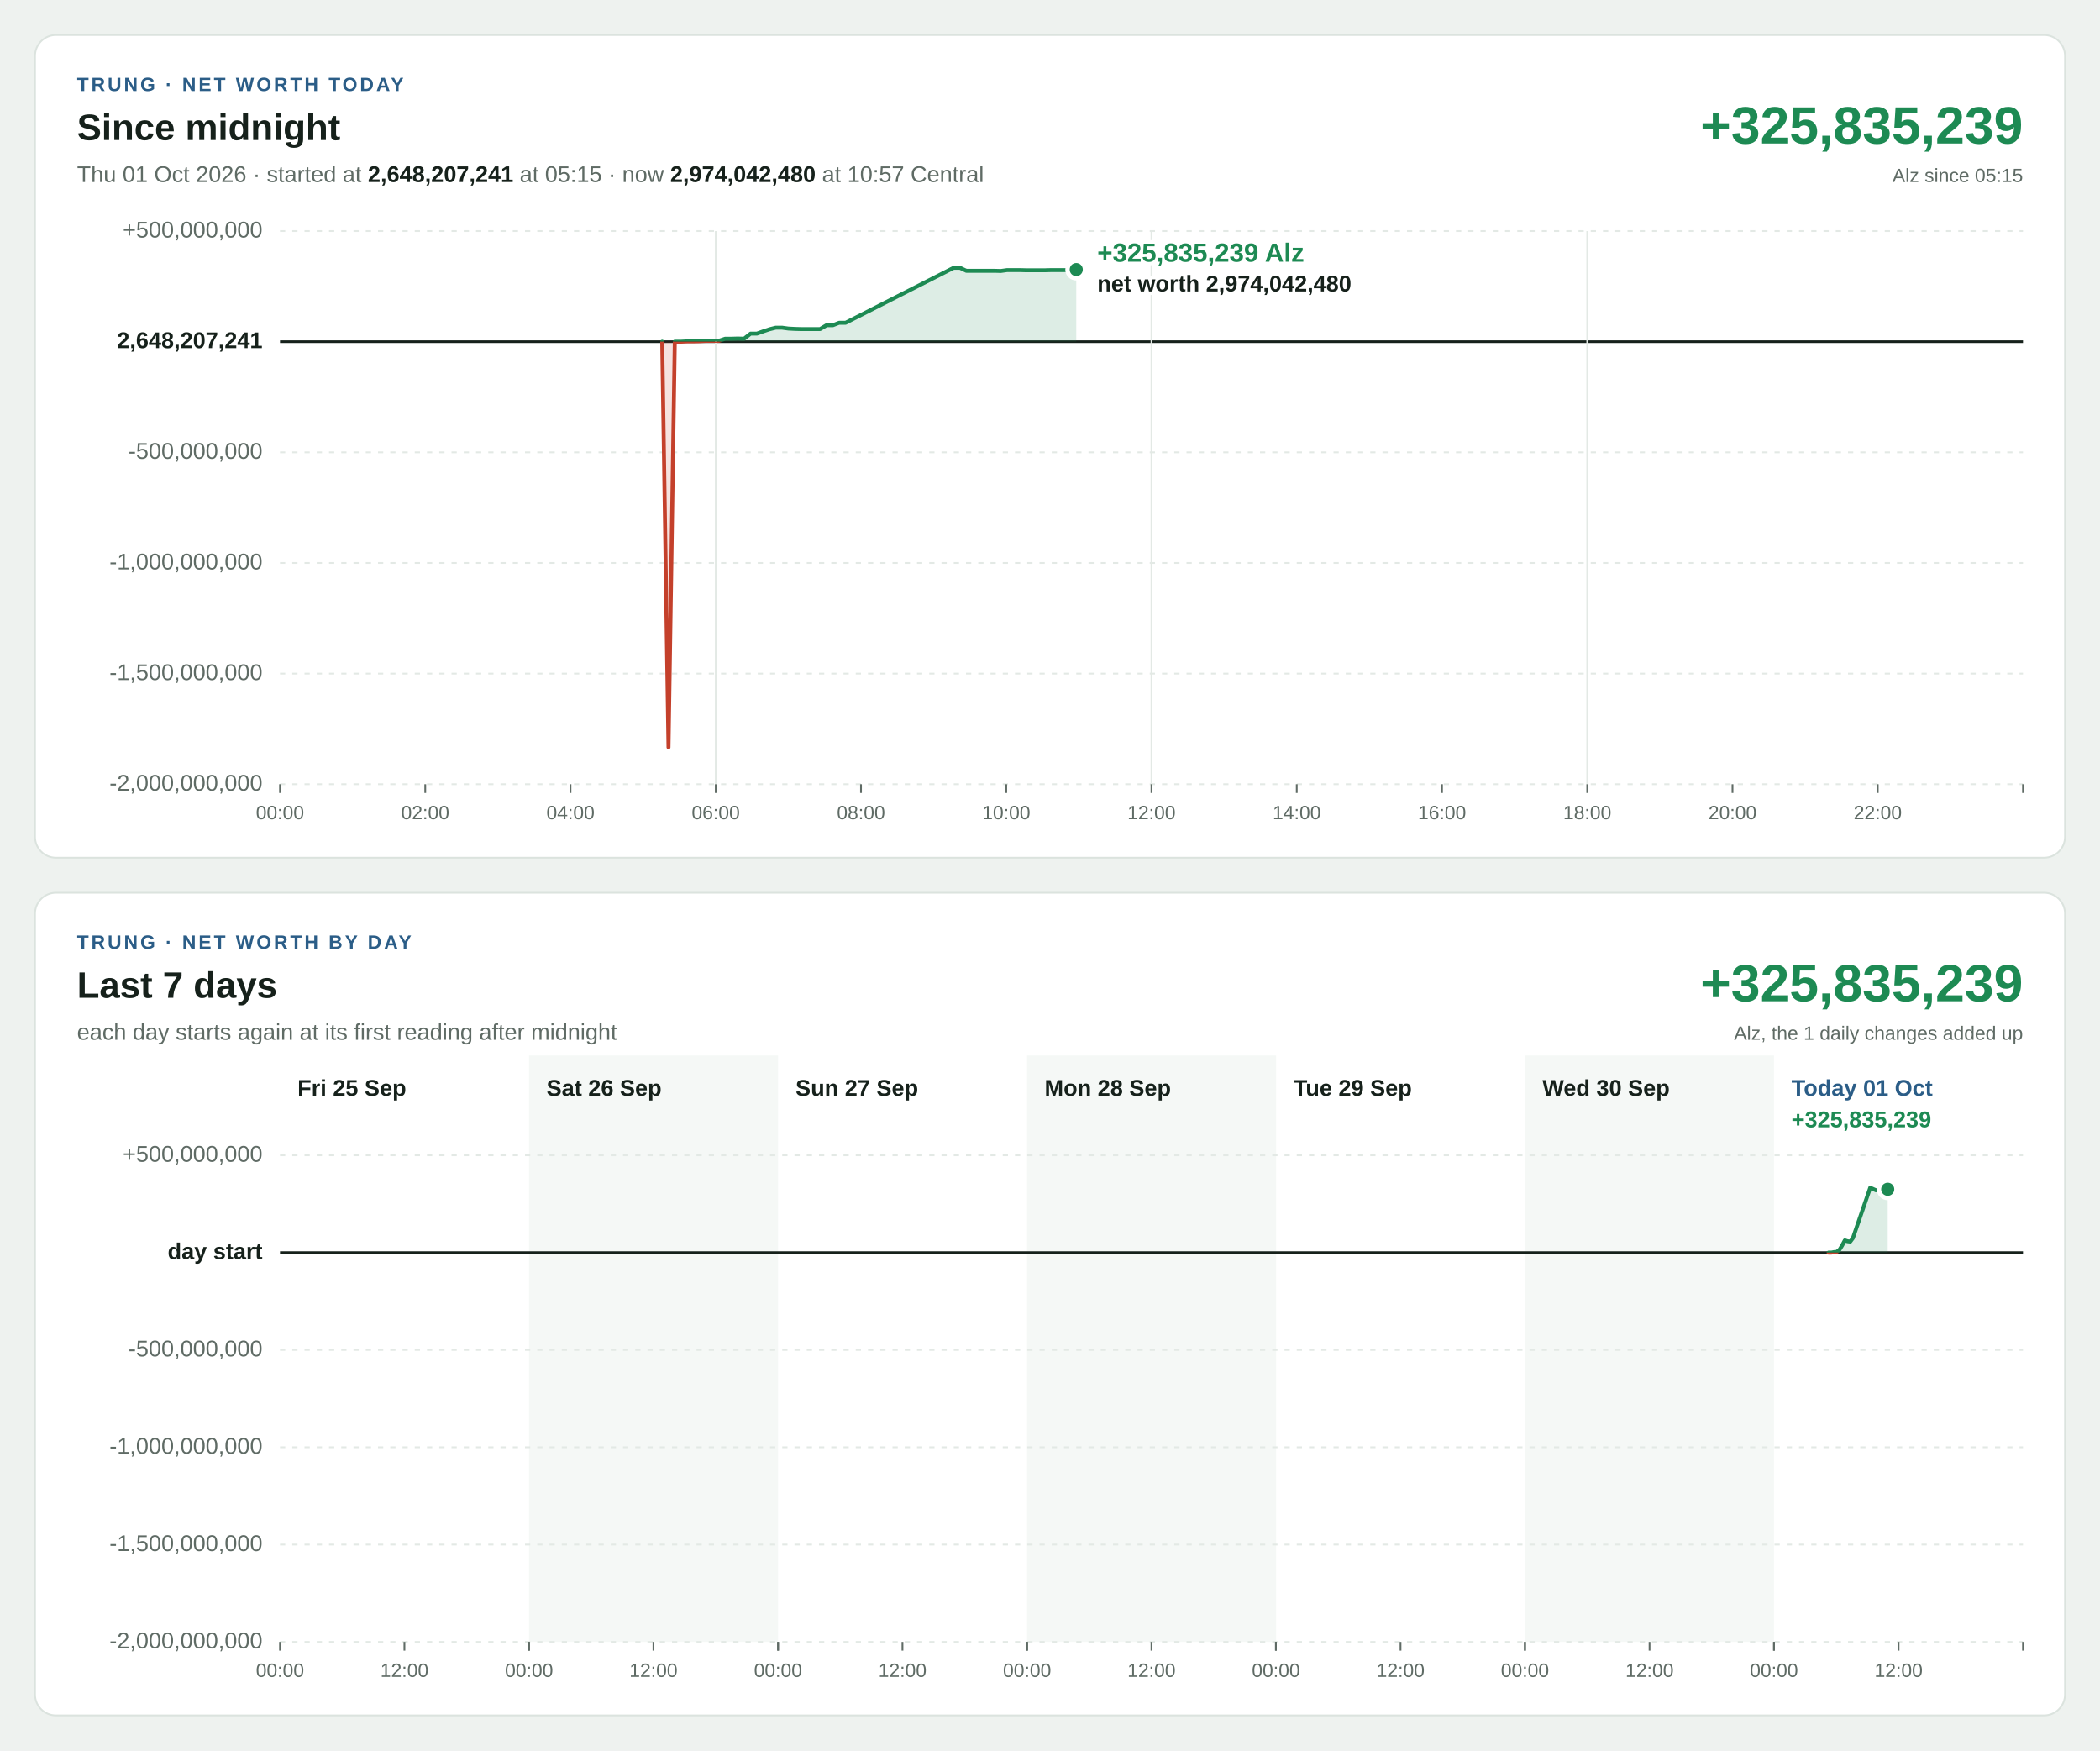
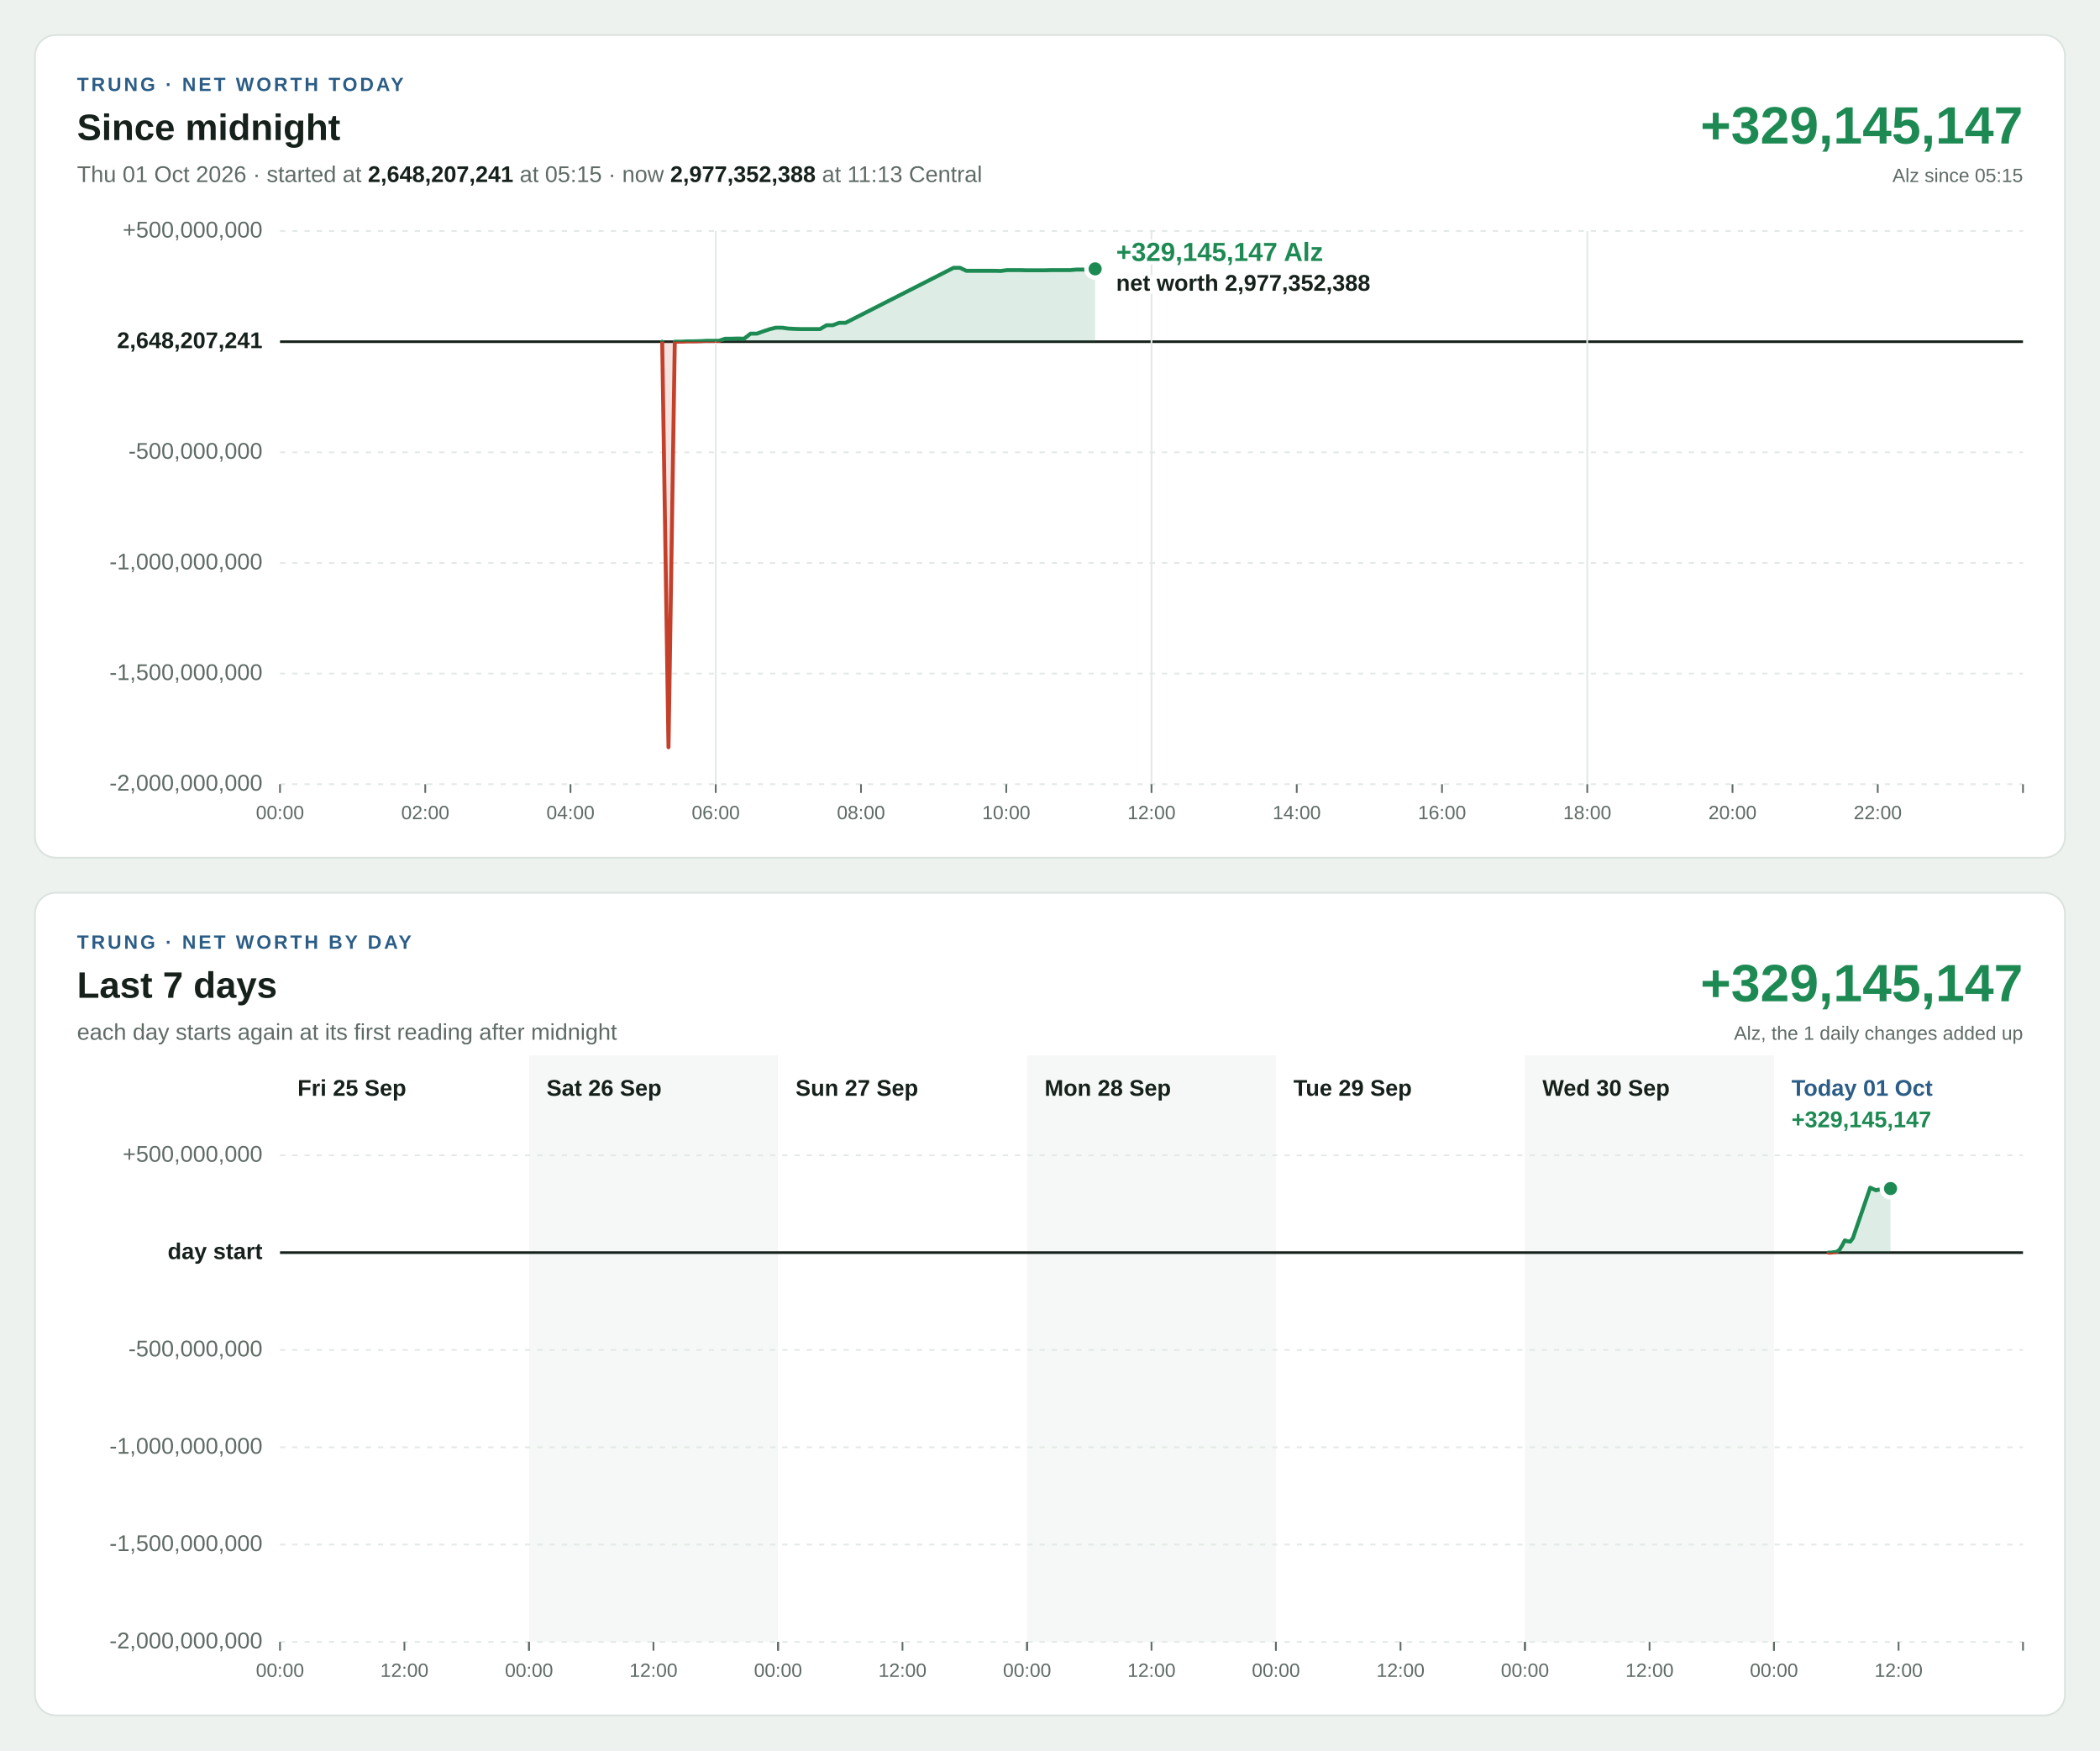
<svg xmlns="http://www.w3.org/2000/svg" width="1200" height="1000" viewBox="0 0 1200 1000" font-family="Segoe UI, Helvetica Neue, Arial, sans-serif" font-size="13" style="font-variant-numeric: tabular-nums">
  <rect width="1200" height="1000" fill="#eef2ef" />
  <g transform="translate(20,20)">
    <rect width="1160" height="470" rx="12" fill="#ffffff" stroke="#dbe3de" />
    <text x="24" y="32" font-size="11" font-weight="700" letter-spacing="1.4" fill="#2b5d87">TRUNG · NET WORTH TODAY</text>
    <text x="24" y="60" font-size="21" font-weight="700" fill="#16211b">Since midnight</text>
-     <text x="24" y="84" fill="#5f6b65">Thu 01 Oct 2026 · started at <tspan font-weight="700" fill="#16211b">2,648,207,241</tspan> at 05:15 · now <tspan font-weight="700" fill="#16211b">2,974,042,480</tspan> at 10:57 Central</text>
-     <text x="1136" y="62" font-size="30" font-weight="700" text-anchor="end" fill="#1d8a53">+325,835,239</text>
+     <text x="24" y="84" fill="#5f6b65">Thu 01 Oct 2026 · started at <tspan font-weight="700" fill="#16211b">2,648,207,241</tspan> at 05:15 · now <tspan font-weight="700" fill="#16211b">2,977,352,388</tspan> at 11:13 Central</text>
+     <text x="1136" y="62" font-size="30" font-weight="700" text-anchor="end" fill="#1d8a53">+329,145,147</text>
    <text x="1136" y="84" font-size="11" text-anchor="end" fill="#5f6b65">Alz since 05:15</text>
    <line x1="140" x2="1136" y1="428.0" y2="428.0" stroke="#e3e9e5" stroke-width="1" stroke-dasharray="3 4" />
    <text x="130" y="428.0" text-anchor="end" dominant-baseline="middle" font-weight="400" fill="#5f6b65">-2,000,000,000</text>
    <line x1="140" x2="1136" y1="364.8" y2="364.8" stroke="#e3e9e5" stroke-width="1" stroke-dasharray="3 4" />
    <text x="130" y="364.8" text-anchor="end" dominant-baseline="middle" font-weight="400" fill="#5f6b65">-1,500,000,000</text>
    <line x1="140" x2="1136" y1="301.6" y2="301.6" stroke="#e3e9e5" stroke-width="1" stroke-dasharray="3 4" />
    <text x="130" y="301.6" text-anchor="end" dominant-baseline="middle" font-weight="400" fill="#5f6b65">-1,000,000,000</text>
    <line x1="140" x2="1136" y1="238.4" y2="238.4" stroke="#e3e9e5" stroke-width="1" stroke-dasharray="3 4" />
    <text x="130" y="238.4" text-anchor="end" dominant-baseline="middle" font-weight="400" fill="#5f6b65">-500,000,000</text>
    <line x1="140" x2="1136" y1="175.2" y2="175.2" stroke="#16211b" stroke-width="1.5" />
    <text x="130" y="175.2" text-anchor="end" dominant-baseline="middle" font-weight="700" fill="#16211b">2,648,207,241</text>
    <line x1="140" x2="1136" y1="112.0" y2="112.0" stroke="#e3e9e5" stroke-width="1" stroke-dasharray="3 4" />
    <text x="130" y="112.0" text-anchor="end" dominant-baseline="middle" font-weight="400" fill="#5f6b65">+500,000,000</text>
    <line x1="140.0" x2="140.0" y1="428" y2="433" stroke="#5f6b65" stroke-width="1" />
    <text x="140.0" y="448" font-size="11" text-anchor="middle" fill="#5f6b65">00:00</text>
    <line x1="223.0" x2="223.0" y1="428" y2="433" stroke="#5f6b65" stroke-width="1" />
    <text x="223.0" y="448" font-size="11" text-anchor="middle" fill="#5f6b65">02:00</text>
    <line x1="306.0" x2="306.0" y1="428" y2="433" stroke="#5f6b65" stroke-width="1" />
    <text x="306.0" y="448" font-size="11" text-anchor="middle" fill="#5f6b65">04:00</text>
    <line x1="389.0" x2="389.0" y1="112" y2="428" stroke="#e3e9e5" stroke-width="1" />
    <line x1="389.0" x2="389.0" y1="428" y2="433" stroke="#5f6b65" stroke-width="1" />
    <text x="389.0" y="448" font-size="11" text-anchor="middle" fill="#5f6b65">06:00</text>
    <line x1="472.0" x2="472.0" y1="428" y2="433" stroke="#5f6b65" stroke-width="1" />
    <text x="472.0" y="448" font-size="11" text-anchor="middle" fill="#5f6b65">08:00</text>
    <line x1="555.0" x2="555.0" y1="428" y2="433" stroke="#5f6b65" stroke-width="1" />
    <text x="555.0" y="448" font-size="11" text-anchor="middle" fill="#5f6b65">10:00</text>
    <line x1="638.0" x2="638.0" y1="112" y2="428" stroke="#e3e9e5" stroke-width="1" />
    <line x1="638.0" x2="638.0" y1="428" y2="433" stroke="#5f6b65" stroke-width="1" />
    <text x="638.0" y="448" font-size="11" text-anchor="middle" fill="#5f6b65">12:00</text>
    <line x1="721.0" x2="721.0" y1="428" y2="433" stroke="#5f6b65" stroke-width="1" />
    <text x="721.0" y="448" font-size="11" text-anchor="middle" fill="#5f6b65">14:00</text>
    <line x1="804.0" x2="804.0" y1="428" y2="433" stroke="#5f6b65" stroke-width="1" />
    <text x="804.0" y="448" font-size="11" text-anchor="middle" fill="#5f6b65">16:00</text>
    <line x1="887.0" x2="887.0" y1="112" y2="428" stroke="#e3e9e5" stroke-width="1" />
    <line x1="887.0" x2="887.0" y1="428" y2="433" stroke="#5f6b65" stroke-width="1" />
    <text x="887.0" y="448" font-size="11" text-anchor="middle" fill="#5f6b65">18:00</text>
    <line x1="970.0" x2="970.0" y1="428" y2="433" stroke="#5f6b65" stroke-width="1" />
    <text x="970.0" y="448" font-size="11" text-anchor="middle" fill="#5f6b65">20:00</text>
    <line x1="1053.0" x2="1053.0" y1="428" y2="433" stroke="#5f6b65" stroke-width="1" />
    <text x="1053.0" y="448" font-size="11" text-anchor="middle" fill="#5f6b65">22:00</text>
    <line x1="1136.0" x2="1136.0" y1="428" y2="433" stroke="#5f6b65" stroke-width="1" />
    <defs>
-       <path id="shape-today" d="M358.4 175.2L358.4 175.2L362.0 406.9L365.6 175.2L369.2 175.2L372.8 175.0L376.4 175.0L380.0 174.9L383.6 174.7L387.2 174.7L390.8 174.7L394.4 173.5L398.1 173.5L401.6 173.4L405.2 173.5L408.9 170.6L412.5 170.6L416.1 169.3L419.7 168.1L423.3 167.2L426.9 167.2L430.5 167.7L434.2 167.9L437.8 168.0L441.4 168.0L445.0 168.0L448.6 168.0L452.3 165.8L455.9 165.8L459.5 164.4L463.2 164.4L524.9 133.0L528.6 133.0L532.2 134.7L548.3 134.7L551.9 134.8L555.5 134.3L559.2 134.3L562.8 134.3L566.3 134.4L573.5 134.4L577.1 134.4L580.7 134.3L584.3 134.3L587.9 134.3L591.5 134.3L595.0 134.0L595.0 175.2Z" />
-       <path id="line-today" d="M358.4 175.2L362.0 406.9L365.6 175.2L369.2 175.2L372.8 175.0L376.4 175.0L380.0 174.9L383.6 174.7L387.2 174.7L390.8 174.7L394.4 173.5L398.1 173.5L401.6 173.4L405.2 173.5L408.9 170.6L412.5 170.6L416.1 169.3L419.7 168.1L423.3 167.2L426.9 167.2L430.5 167.7L434.2 167.9L437.8 168.0L441.4 168.0L445.0 168.0L448.6 168.0L452.3 165.8L455.9 165.8L459.5 164.4L463.2 164.4L524.9 133.0L528.6 133.0L532.2 134.7L548.3 134.7L551.9 134.8L555.5 134.3L559.2 134.3L562.8 134.3L566.3 134.4L573.5 134.4L577.1 134.4L580.7 134.3L584.3 134.3L587.9 134.3L591.5 134.3L595.0 134.0" />
+       <path id="shape-today" d="M358.4 175.2L358.4 175.2L362.0 406.9L365.6 175.2L369.2 175.2L372.8 175.0L376.4 175.0L380.0 174.9L383.6 174.7L387.2 174.7L390.8 174.7L394.4 173.5L398.1 173.5L401.6 173.4L405.2 173.5L408.9 170.6L412.5 170.6L416.1 169.3L419.7 168.1L423.3 167.2L426.9 167.2L430.5 167.7L434.2 167.9L437.8 168.0L441.4 168.0L445.0 168.0L448.6 168.0L452.3 165.8L455.9 165.8L459.5 164.4L463.2 164.4L524.9 133.0L528.6 133.0L532.2 134.7L548.3 134.7L551.9 134.8L555.5 134.3L559.2 134.3L562.8 134.3L566.3 134.4L573.5 134.4L577.1 134.4L580.7 134.3L584.3 134.3L587.9 134.3L591.5 134.3L595.0 134.0L598.7 134.0L602.2 134.0L605.8 133.6L605.8 175.2Z" />
+       <path id="line-today" d="M358.4 175.2L362.0 406.9L365.6 175.2L369.2 175.2L372.8 175.0L376.4 175.0L380.0 174.9L383.6 174.7L387.2 174.7L390.8 174.7L394.4 173.5L398.1 173.5L401.6 173.4L405.2 173.5L408.9 170.6L412.5 170.6L416.1 169.3L419.7 168.1L423.3 167.2L426.9 167.2L430.5 167.7L434.2 167.9L437.8 168.0L441.4 168.0L445.0 168.0L448.6 168.0L452.3 165.8L455.9 165.8L459.5 164.4L463.2 164.4L524.9 133.0L528.6 133.0L532.2 134.7L548.3 134.7L551.9 134.8L555.5 134.3L559.2 134.3L562.8 134.3L566.3 134.4L573.5 134.4L577.1 134.4L580.7 134.3L584.3 134.3L587.9 134.3L591.5 134.3L595.0 134.0L598.7 134.0L602.2 134.0L605.8 133.6" />
      <clipPath id="up-today">
        <rect x="140" y="112" width="996" height="63.2" />
      </clipPath>
      <clipPath id="down-today">
        <rect x="140" y="175.2" width="996" height="252.8" />
      </clipPath>
    </defs>
    <use href="#shape-today" fill="#1d8a53" fill-opacity="0.15" clip-path="url(#up-today)" />
    <use href="#line-today" fill="none" stroke="#1d8a53" stroke-width="2.25" stroke-linejoin="round" stroke-linecap="round" clip-path="url(#up-today)" />
    <use href="#shape-today" fill="#c4402b" fill-opacity="0.15" clip-path="url(#down-today)" />
    <use href="#line-today" fill="none" stroke="#c4402b" stroke-width="2.25" stroke-linejoin="round" stroke-linecap="round" clip-path="url(#down-today)" />
-     <circle cx="595.0" cy="134.0" r="5" fill="#1d8a53" stroke="#ffffff" stroke-width="2.5" />
-     <text x="607.0" y="129.5" text-anchor="start" font-size="15" font-weight="700" fill="#1d8a53" stroke="#ffffff" stroke-width="4" stroke-linejoin="round" paint-order="stroke">+325,835,239 Alz</text>
-     <text x="607.0" y="146.5" text-anchor="start" font-size="13" font-weight="600" fill="#16211b" stroke="#ffffff" stroke-width="4" stroke-linejoin="round" paint-order="stroke">net worth 2,974,042,480</text>
+     <circle cx="605.8" cy="133.6" r="5" fill="#1d8a53" stroke="#ffffff" stroke-width="2.5" />
+     <text x="617.8" y="129.1" text-anchor="start" font-size="15" font-weight="700" fill="#1d8a53" stroke="#ffffff" stroke-width="4" stroke-linejoin="round" paint-order="stroke">+329,145,147 Alz</text>
+     <text x="617.8" y="146.1" text-anchor="start" font-size="13" font-weight="600" fill="#16211b" stroke="#ffffff" stroke-width="4" stroke-linejoin="round" paint-order="stroke">net worth 2,977,352,388</text>
  </g>
  <g transform="translate(20,510)">
    <rect width="1160" height="470" rx="12" fill="#ffffff" stroke="#dbe3de" />
    <text x="24" y="32" font-size="11" font-weight="700" letter-spacing="1.4" fill="#2b5d87">TRUNG · NET WORTH BY DAY</text>
    <text x="24" y="60" font-size="21" font-weight="700" fill="#16211b">Last 7 days</text>
    <text x="24" y="84" fill="#5f6b65">each day starts again at its first reading after midnight</text>
-     <text x="1136" y="62" font-size="30" font-weight="700" text-anchor="end" fill="#1d8a53">+325,835,239</text>
+     <text x="1136" y="62" font-size="30" font-weight="700" text-anchor="end" fill="#1d8a53">+329,145,147</text>
    <text x="1136" y="84" font-size="11" text-anchor="end" fill="#5f6b65">Alz, the 1 daily changes added up</text>
    <rect x="282.3" y="93" width="142.3" height="335" fill="#f5f8f6" />
    <rect x="566.9" y="93" width="142.3" height="335" fill="#f5f8f6" />
    <rect x="851.4" y="93" width="142.3" height="335" fill="#f5f8f6" />
    <line x1="140" x2="1136" y1="428.0" y2="428.0" stroke="#e3e9e5" stroke-width="1" stroke-dasharray="3 4" />
    <text x="130" y="428.0" text-anchor="end" dominant-baseline="middle" font-weight="400" fill="#5f6b65">-2,000,000,000</text>
    <line x1="140" x2="1136" y1="372.4" y2="372.4" stroke="#e3e9e5" stroke-width="1" stroke-dasharray="3 4" />
    <text x="130" y="372.4" text-anchor="end" dominant-baseline="middle" font-weight="400" fill="#5f6b65">-1,500,000,000</text>
    <line x1="140" x2="1136" y1="316.8" y2="316.8" stroke="#e3e9e5" stroke-width="1" stroke-dasharray="3 4" />
    <text x="130" y="316.8" text-anchor="end" dominant-baseline="middle" font-weight="400" fill="#5f6b65">-1,000,000,000</text>
    <line x1="140" x2="1136" y1="261.2" y2="261.2" stroke="#e3e9e5" stroke-width="1" stroke-dasharray="3 4" />
    <text x="130" y="261.2" text-anchor="end" dominant-baseline="middle" font-weight="400" fill="#5f6b65">-500,000,000</text>
    <line x1="140" x2="1136" y1="205.6" y2="205.6" stroke="#16211b" stroke-width="1.5" />
    <text x="130" y="205.6" text-anchor="end" dominant-baseline="middle" font-weight="700" fill="#16211b">day start</text>
    <line x1="140" x2="1136" y1="150.0" y2="150.0" stroke="#e3e9e5" stroke-width="1" stroke-dasharray="3 4" />
    <text x="130" y="150.0" text-anchor="end" dominant-baseline="middle" font-weight="400" fill="#5f6b65">+500,000,000</text>
    <text x="150.0" y="116" font-weight="700" fill="#16211b">Fri 25 Sep</text>
    <line x1="140.0" x2="140.0" y1="428" y2="433" stroke="#5f6b65" stroke-width="1" />
    <text x="140.0" y="448" font-size="11" text-anchor="middle" fill="#5f6b65">00:00</text>
    <line x1="211.1" x2="211.1" y1="428" y2="433" stroke="#5f6b65" stroke-width="1" />
    <text x="211.1" y="448" font-size="11" text-anchor="middle" fill="#5f6b65">12:00</text>
    <line x1="282.3" x2="282.3" y1="428" y2="433" stroke="#5f6b65" stroke-width="1" />
    <text x="292.3" y="116" font-weight="700" fill="#16211b">Sat 26 Sep</text>
    <line x1="282.3" x2="282.3" y1="428" y2="433" stroke="#5f6b65" stroke-width="1" />
    <text x="282.3" y="448" font-size="11" text-anchor="middle" fill="#5f6b65">00:00</text>
    <line x1="353.4" x2="353.4" y1="428" y2="433" stroke="#5f6b65" stroke-width="1" />
    <text x="353.4" y="448" font-size="11" text-anchor="middle" fill="#5f6b65">12:00</text>
    <line x1="424.6" x2="424.6" y1="428" y2="433" stroke="#5f6b65" stroke-width="1" />
    <text x="434.6" y="116" font-weight="700" fill="#16211b">Sun 27 Sep</text>
    <line x1="424.6" x2="424.6" y1="428" y2="433" stroke="#5f6b65" stroke-width="1" />
    <text x="424.6" y="448" font-size="11" text-anchor="middle" fill="#5f6b65">00:00</text>
    <line x1="495.7" x2="495.7" y1="428" y2="433" stroke="#5f6b65" stroke-width="1" />
    <text x="495.7" y="448" font-size="11" text-anchor="middle" fill="#5f6b65">12:00</text>
    <line x1="566.9" x2="566.9" y1="428" y2="433" stroke="#5f6b65" stroke-width="1" />
    <text x="576.9" y="116" font-weight="700" fill="#16211b">Mon 28 Sep</text>
    <line x1="566.9" x2="566.9" y1="428" y2="433" stroke="#5f6b65" stroke-width="1" />
    <text x="566.9" y="448" font-size="11" text-anchor="middle" fill="#5f6b65">00:00</text>
    <line x1="638.0" x2="638.0" y1="428" y2="433" stroke="#5f6b65" stroke-width="1" />
    <text x="638.0" y="448" font-size="11" text-anchor="middle" fill="#5f6b65">12:00</text>
    <line x1="709.1" x2="709.1" y1="428" y2="433" stroke="#5f6b65" stroke-width="1" />
    <text x="719.1" y="116" font-weight="700" fill="#16211b">Tue 29 Sep</text>
    <line x1="709.1" x2="709.1" y1="428" y2="433" stroke="#5f6b65" stroke-width="1" />
    <text x="709.1" y="448" font-size="11" text-anchor="middle" fill="#5f6b65">00:00</text>
    <line x1="780.3" x2="780.3" y1="428" y2="433" stroke="#5f6b65" stroke-width="1" />
    <text x="780.3" y="448" font-size="11" text-anchor="middle" fill="#5f6b65">12:00</text>
    <line x1="851.4" x2="851.4" y1="428" y2="433" stroke="#5f6b65" stroke-width="1" />
    <text x="861.4" y="116" font-weight="700" fill="#16211b">Wed 30 Sep</text>
    <line x1="851.4" x2="851.4" y1="428" y2="433" stroke="#5f6b65" stroke-width="1" />
    <text x="851.4" y="448" font-size="11" text-anchor="middle" fill="#5f6b65">00:00</text>
    <line x1="922.6" x2="922.6" y1="428" y2="433" stroke="#5f6b65" stroke-width="1" />
    <text x="922.6" y="448" font-size="11" text-anchor="middle" fill="#5f6b65">12:00</text>
    <line x1="993.7" x2="993.7" y1="428" y2="433" stroke="#5f6b65" stroke-width="1" />
    <text x="1003.7" y="116" font-weight="700" fill="#2b5d87">Today 01 Oct</text>
    <line x1="993.7" x2="993.7" y1="428" y2="433" stroke="#5f6b65" stroke-width="1" />
    <text x="993.7" y="448" font-size="11" text-anchor="middle" fill="#5f6b65">00:00</text>
    <line x1="1064.9" x2="1064.9" y1="428" y2="433" stroke="#5f6b65" stroke-width="1" />
    <text x="1064.9" y="448" font-size="11" text-anchor="middle" fill="#5f6b65">12:00</text>
    <line x1="1136.0" x2="1136.0" y1="428" y2="433" stroke="#5f6b65" stroke-width="1" />
-     <text x="1003.7" y="134" font-weight="700" fill="#1d8a53">+325,835,239</text>
+     <text x="1003.7" y="134" font-weight="700" fill="#1d8a53">+329,145,147</text>
    <defs>
-       <path id="shape-day6" d="M1024.9 205.6L1024.9 205.6L1026.5 205.6L1028.0 205.3L1029.5 205.2L1031.1 204.0L1032.6 201.6L1034.2 198.6L1035.7 199.1L1037.3 199.3L1038.8 197.3L1048.7 168.5L1052.0 170.0L1053.6 169.6L1055.6 169.7L1057.2 169.6L1058.7 169.4L1058.7 205.6Z" />
-       <path id="line-day6" d="M1024.9 205.6L1026.5 205.6L1028.0 205.3L1029.5 205.2L1031.1 204.0L1032.6 201.6L1034.2 198.6L1035.7 199.1L1037.3 199.3L1038.8 197.3L1048.7 168.5L1052.0 170.0L1053.6 169.6L1055.6 169.7L1057.2 169.6L1058.7 169.4" />
+       <path id="shape-day6" d="M1024.9 205.6L1024.9 205.6L1026.5 205.6L1028.0 205.3L1029.5 205.2L1031.1 204.0L1032.6 201.6L1034.2 198.6L1035.7 199.1L1037.3 199.3L1038.8 197.3L1048.7 168.5L1052.0 170.0L1053.6 169.6L1055.6 169.7L1057.2 169.6L1058.7 169.4L1060.3 169.0L1060.3 205.6Z" />
+       <path id="line-day6" d="M1024.9 205.6L1026.5 205.6L1028.0 205.3L1029.5 205.2L1031.1 204.0L1032.6 201.6L1034.2 198.6L1035.7 199.1L1037.3 199.3L1038.8 197.3L1048.7 168.5L1052.0 170.0L1053.6 169.6L1055.6 169.7L1057.2 169.6L1058.7 169.4L1060.3 169.0" />
      <clipPath id="up-day6">
        <rect x="140" y="150" width="996" height="55.6" />
      </clipPath>
      <clipPath id="down-day6">
        <rect x="140" y="205.6" width="996" height="222.4" />
      </clipPath>
    </defs>
    <use href="#shape-day6" fill="#1d8a53" fill-opacity="0.15" clip-path="url(#up-day6)" />
    <use href="#line-day6" fill="none" stroke="#1d8a53" stroke-width="2.25" stroke-linejoin="round" stroke-linecap="round" clip-path="url(#up-day6)" />
    <use href="#shape-day6" fill="#c4402b" fill-opacity="0.15" clip-path="url(#down-day6)" />
    <use href="#line-day6" fill="none" stroke="#c4402b" stroke-width="2.25" stroke-linejoin="round" stroke-linecap="round" clip-path="url(#down-day6)" />
-     <circle cx="1058.7" cy="169.4" r="5" fill="#1d8a53" stroke="#ffffff" stroke-width="2.5" />
+     <circle cx="1060.3" cy="169.0" r="5" fill="#1d8a53" stroke="#ffffff" stroke-width="2.5" />
  </g>
</svg>
